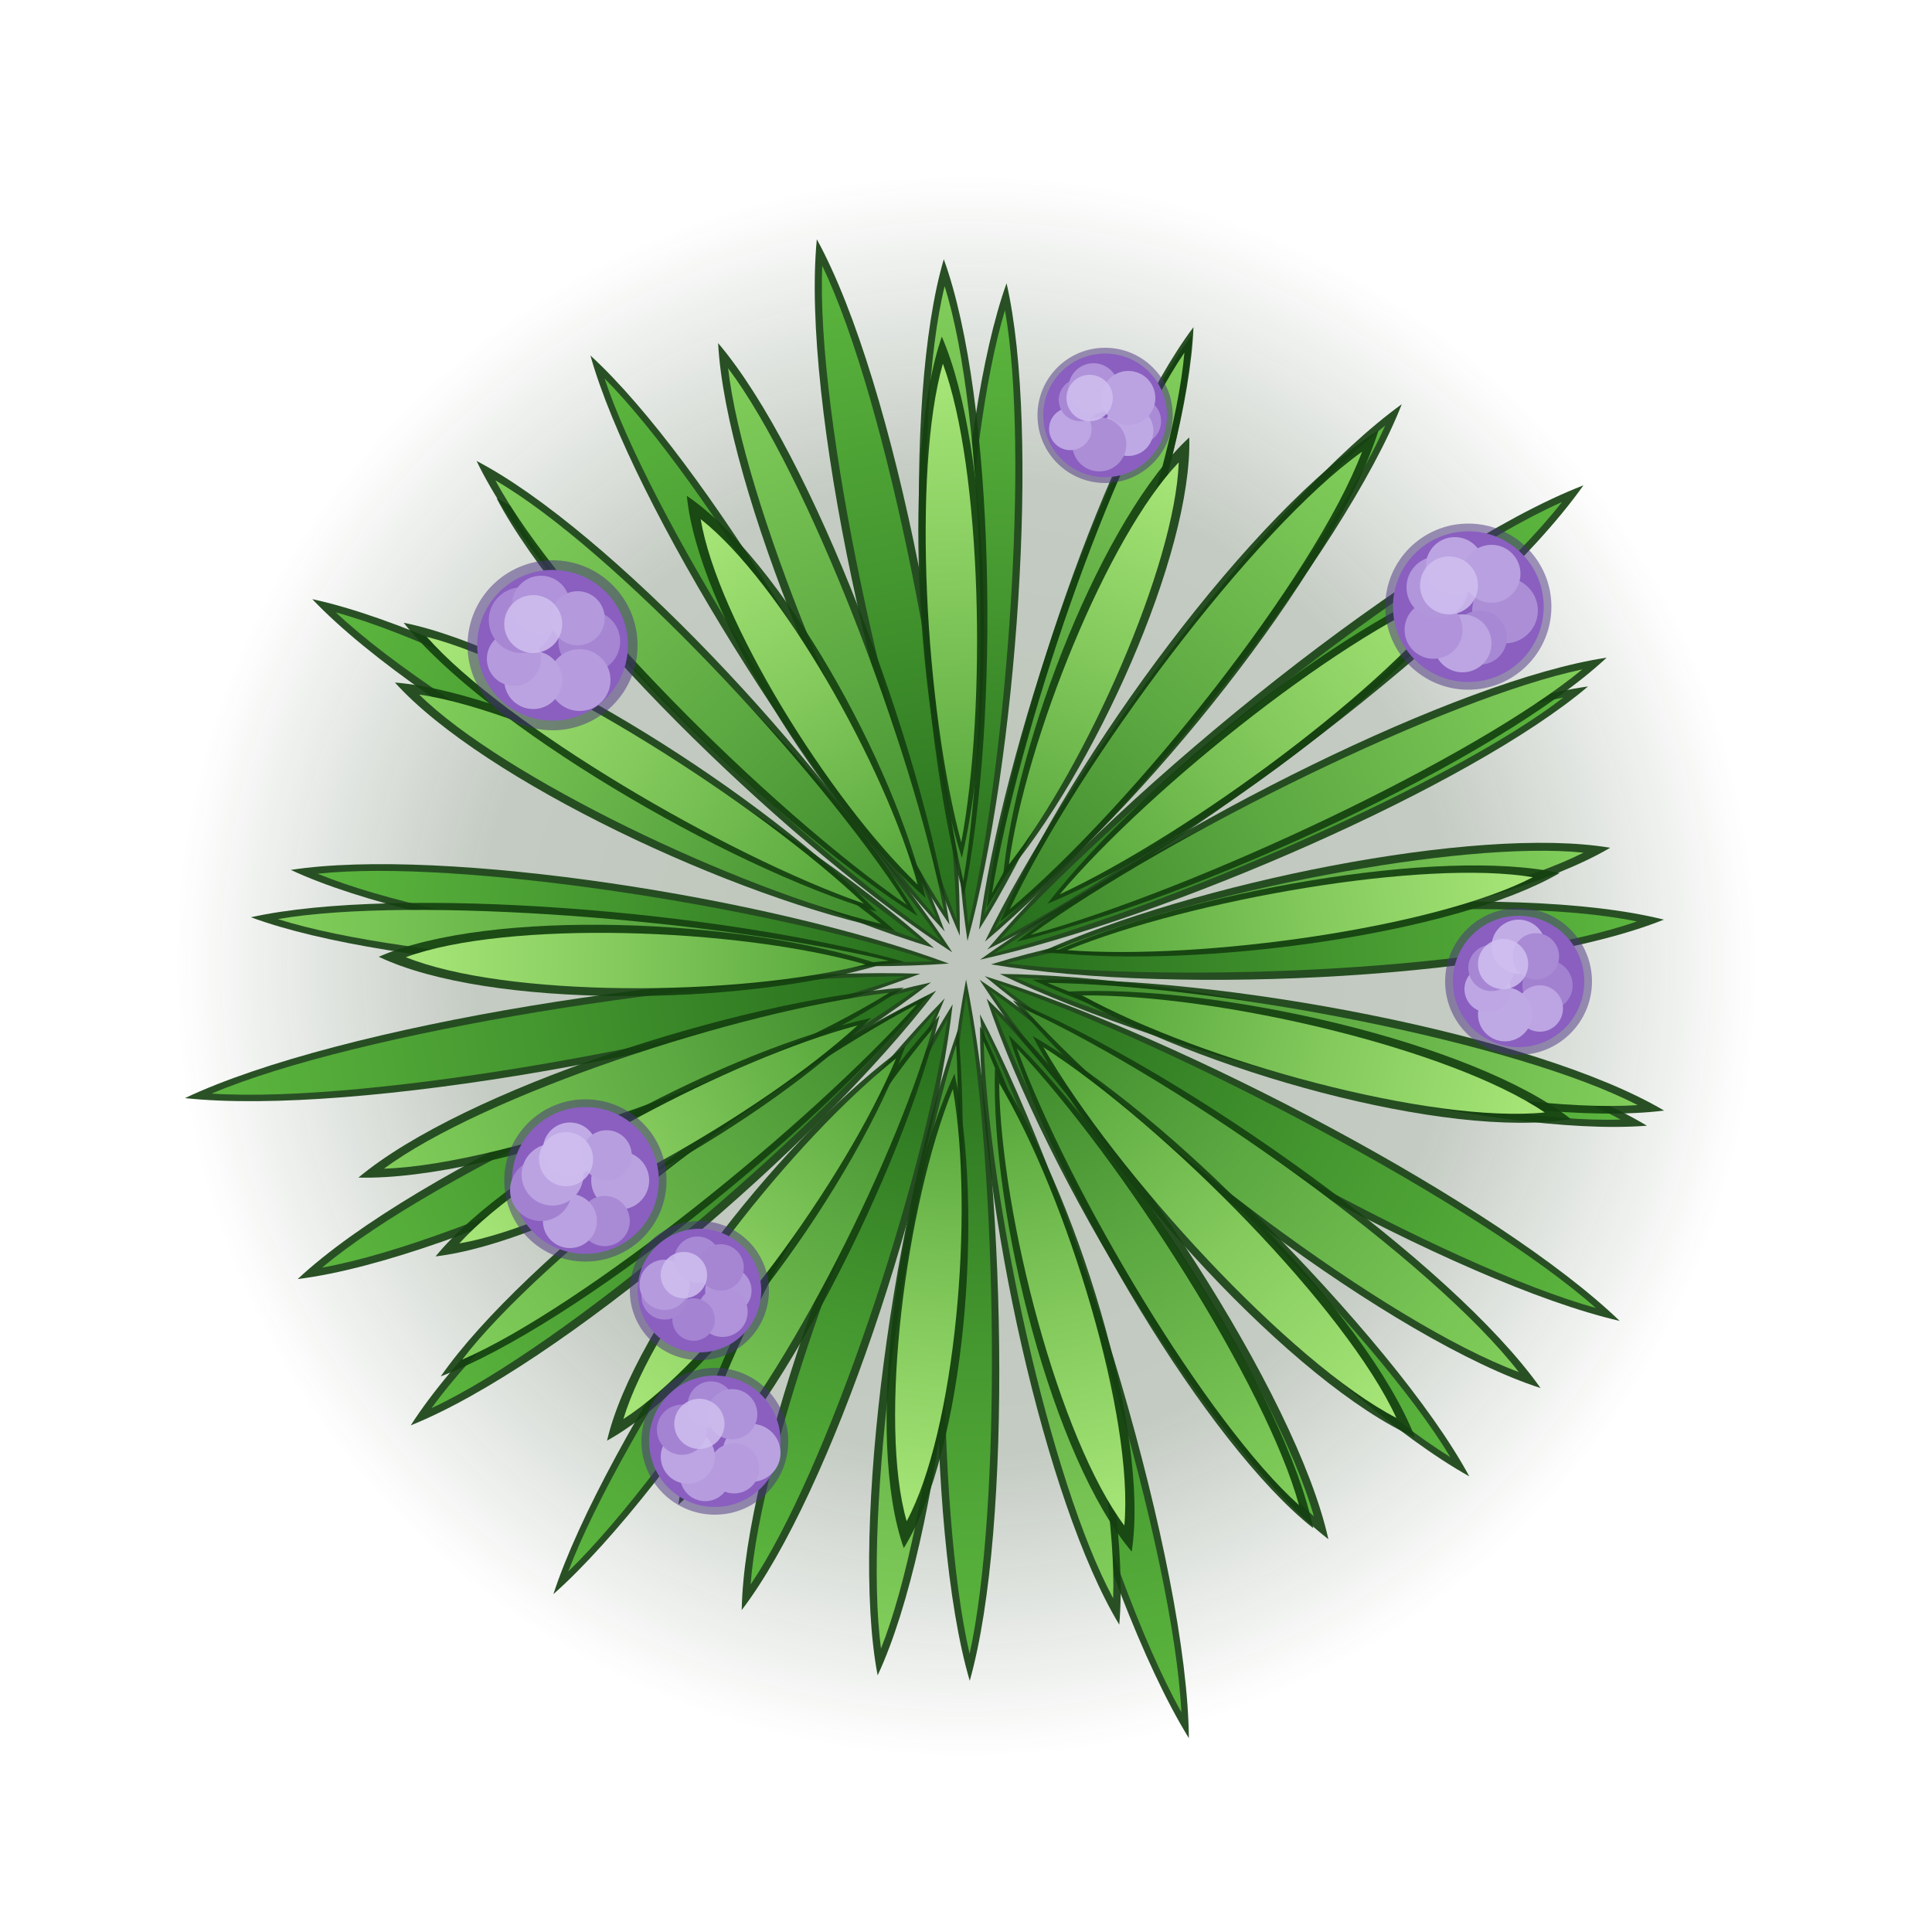
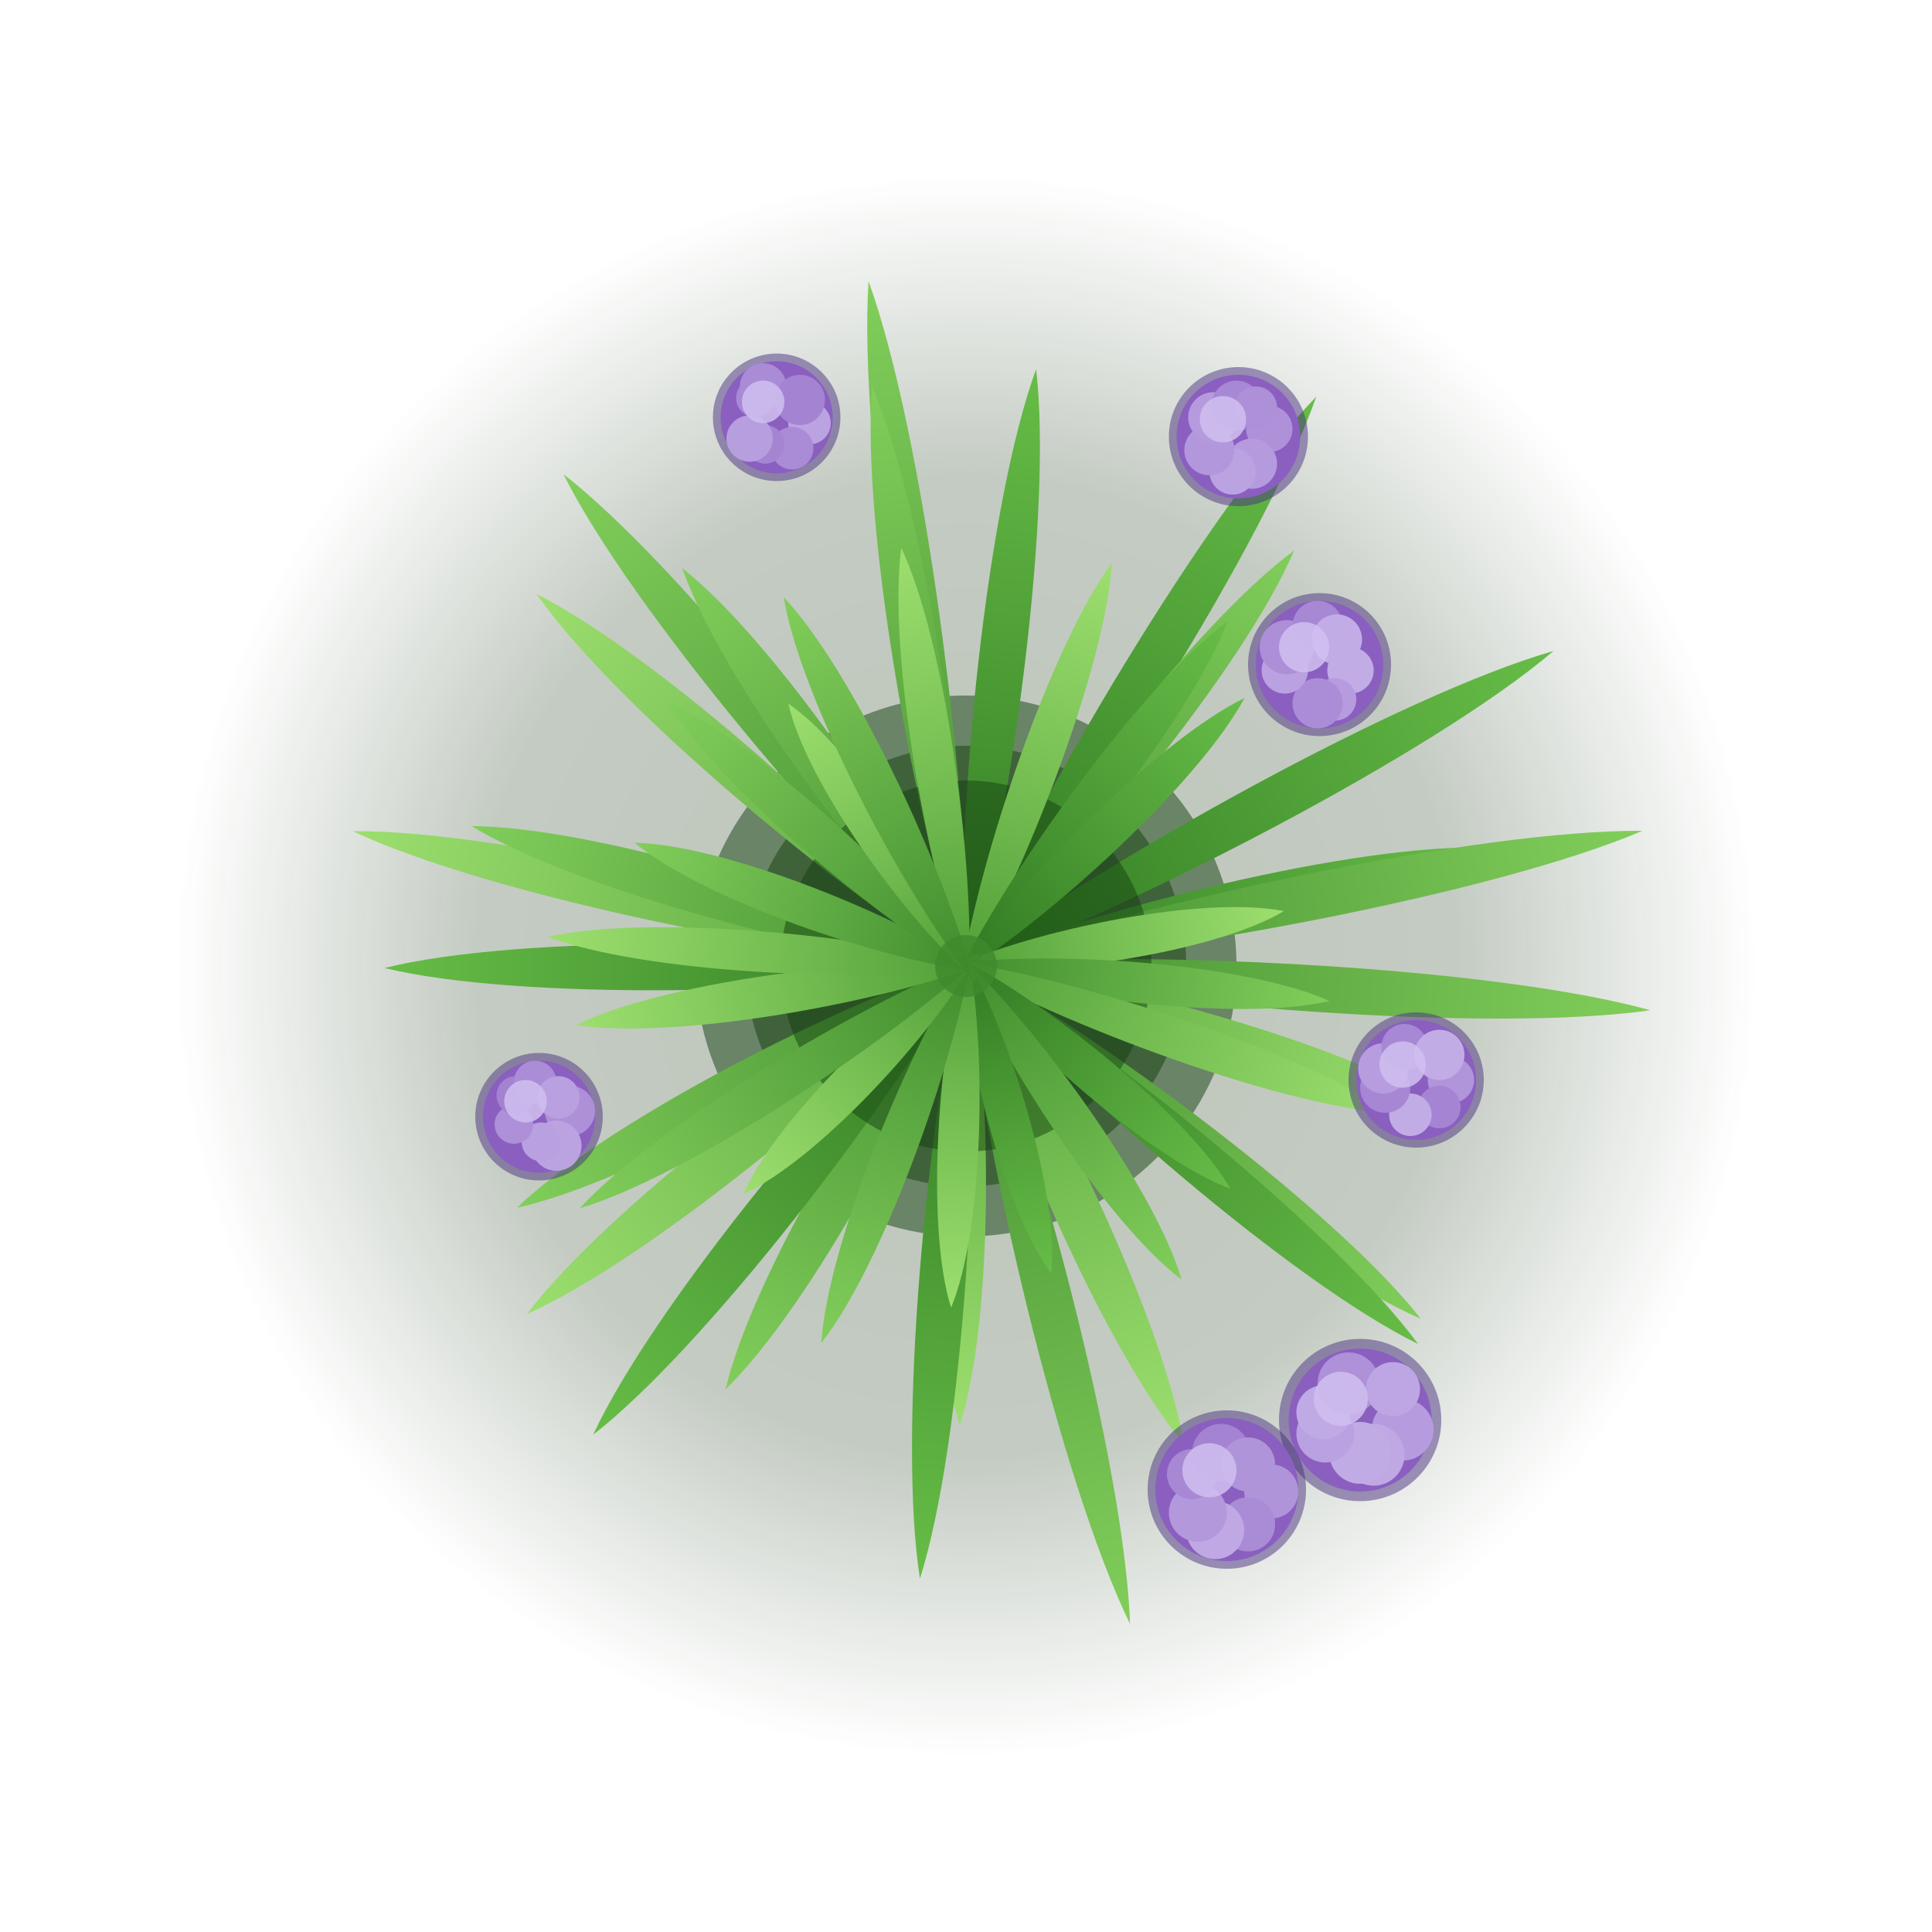
<svg xmlns="http://www.w3.org/2000/svg" viewBox="0 0 100 100">
  <defs>
    <radialGradient id="c6_shadow" cx="50%" cy="50%" r="50%">
      <stop offset="0%" stop-color="#12300d" stop-opacity="0.28" />
      <stop offset="62%" stop-color="#12300d" stop-opacity="0.25" />
      <stop offset="100%" stop-color="#12300d" stop-opacity="0" />
    </radialGradient>
    <linearGradient id="c6_r0" x1="0" y1="0" x2="0" y2="1">
-       <stop offset="0%" stop-color="#5cb63e" />
-       <stop offset="48%" stop-color="#44962f" />
-       <stop offset="100%" stop-color="#276e1d" />
+       <stop offset="0%" stop-color="#67bd47" />
+       <stop offset="48%" stop-color="#4d9d36" />
+       <stop offset="100%" stop-color="#2e7621" />
    </linearGradient>
    <linearGradient id="c6_r1" x1="0" y1="0" x2="0" y2="1">
      <stop offset="0%" stop-color="#82ce5b" />
      <stop offset="48%" stop-color="#63af46" />
      <stop offset="100%" stop-color="#3e8a2c" />
    </linearGradient>
    <linearGradient id="c6_r2" x1="0" y1="0" x2="0" y2="1">
-       <stop offset="0%" stop-color="#a8e678" />
-       <stop offset="48%" stop-color="#83c95c" />
-       <stop offset="100%" stop-color="#55a53a" />
+       <stop offset="0%" stop-color="#9ddf6f" />
+       <stop offset="48%" stop-color="#79c155" />
+       <stop offset="100%" stop-color="#4e9d36" />
    </linearGradient>
  </defs>
  <circle cx="50" cy="50" r="41.0" fill="url(#c6_shadow)" />
-   <g transform="rotate(37.8 50 50)">
-     <path d="M 50.0 13.2 C 52.3 21.0, 52.1 38.6, 50.0 48.4 C 47.9 38.6, 47.7 21.0, 50.0 13.2 Z" fill="#143f10" opacity="0.9" />
-     <path d="M 50.0 14.6 C 51.8 21.9, 51.6 38.4, 50.0 47.6 C 48.4 38.4, 48.2 21.9, 50.0 14.6 Z" fill="url(#c6_r0)" />
-   </g>
-   <g transform="rotate(52.1 50 50)">
-     <path d="M 50.0 9.5 C 52.6 18.1, 52.3 37.7, 50.0 48.6 C 47.7 37.7, 47.4 18.1, 50.0 9.5 Z" fill="#143f10" opacity="0.9" />
-     <path d="M 50.0 10.9 C 52.0 19.0, 51.8 37.5, 50.0 47.8 C 48.2 37.5, 48.0 19.0, 50.0 10.9 Z" fill="url(#c6_r0)" />
-   </g>
-   <g transform="rotate(65.8 50 50)">
-     <path d="M 50.0 14.7 C 52.2 22.3, 52.0 39.5, 50.0 49.2 C 48.0 39.5, 47.8 22.3, 50.0 14.7 Z" fill="#143f10" opacity="0.9" />
-     <path d="M 50.0 16.1 C 51.7 23.2, 51.5 39.3, 50.0 48.4 C 48.5 39.3, 48.3 23.2, 50.0 16.1 Z" fill="url(#c6_r0)" />
-   </g>
-   <g transform="rotate(86.2 50 50)">
-     <path d="M 50.0 13.8 C 52.5 21.5, 52.3 39.0, 50.0 48.7 C 47.7 39.0, 47.5 21.5, 50.0 13.8 Z" fill="#143f10" opacity="0.9" />
-     <path d="M 50.0 15.2 C 52.0 22.4, 51.7 38.8, 50.0 47.9 C 48.3 38.8, 48.0 22.4, 50.0 15.2 Z" fill="url(#c6_r0)" />
-   </g>
-   <g transform="rotate(103.2 50 50)">
-     <path d="M 50.0 13.8 C 52.4 21.3, 52.2 38.5, 50.0 48.2 C 47.8 38.5, 47.6 21.3, 50.0 13.8 Z" fill="#143f10" opacity="0.9" />
-     <path d="M 50.0 15.2 C 51.9 22.2, 51.7 38.4, 50.0 47.4 C 48.3 38.4, 48.1 22.2, 50.0 15.2 Z" fill="url(#c6_r0)" />
-   </g>
-   <g transform="rotate(118.5 50 50)">
-     <path d="M 50.0 11.5 C 52.3 19.8, 52.1 38.4, 50.0 48.9 C 47.9 38.4, 47.7 19.8, 50.0 11.5 Z" fill="#143f10" opacity="0.9" />
-     <path d="M 50.0 12.9 C 51.8 20.7, 51.6 38.3, 50.0 48.1 C 48.4 38.3, 48.2 20.7, 50.0 12.9 Z" fill="url(#c6_r0)" />
-   </g>
-   <g transform="rotate(135.4 50 50)">
-     <path d="M 50.0 12.9 C 52.3 20.8, 52.1 38.9, 50.0 49.0 C 47.9 38.9, 47.7 20.8, 50.0 12.9 Z" fill="#143f10" opacity="0.9" />
-     <path d="M 50.0 14.3 C 51.8 21.7, 51.6 38.7, 50.0 48.2 C 48.4 38.7, 48.2 21.7, 50.0 14.3 Z" fill="url(#c6_r0)" />
-   </g>
-   <g transform="rotate(147.7 50 50)">
-     <path d="M 50.0 14.9 C 52.6 22.1, 52.3 38.7, 50.0 48.0 C 47.7 38.7, 47.4 22.1, 50.0 14.9 Z" fill="#143f10" opacity="0.9" />
-     <path d="M 50.0 16.3 C 52.0 23.1, 51.8 38.5, 50.0 47.2 C 48.2 38.5, 48.0 23.1, 50.0 16.3 Z" fill="url(#c6_r0)" />
-   </g>
-   <g transform="rotate(163.9 50 50)">
-     <path d="M 50.0 8.4 C 52.4 17.0, 52.2 36.5, 50.0 47.4 C 47.8 36.5, 47.6 17.0, 50.0 8.4 Z" fill="#143f10" opacity="0.9" />
-     <path d="M 50.0 9.8 C 51.9 17.9, 51.7 36.3, 50.0 46.6 C 48.3 36.3, 48.1 17.9, 50.0 9.8 Z" fill="url(#c6_r0)" />
-   </g>
-   <g transform="rotate(179.7 50 50)">
-     <path d="M 50.0 13.0 C 52.3 21.0, 52.0 39.1, 50.0 49.3 C 48.0 39.1, 47.7 21.0, 50.0 13.0 Z" fill="#143f10" opacity="0.9" />
-     <path d="M 50.0 14.4 C 51.7 21.9, 51.6 38.9, 50.0 48.5 C 48.4 38.9, 48.3 21.9, 50.0 14.4 Z" fill="url(#c6_r0)" />
-   </g>
-   <g transform="rotate(199.2 50 50)">
-     <path d="M 50.0 14.7 C 52.4 22.0, 52.1 38.6, 50.0 47.9 C 47.9 38.6, 47.6 22.0, 50.0 14.7 Z" fill="#143f10" opacity="0.9" />
-     <path d="M 50.0 16.1 C 51.8 22.9, 51.6 38.4, 50.0 47.1 C 48.4 38.4, 48.2 22.9, 50.0 16.1 Z" fill="url(#c6_r0)" />
-   </g>
-   <g transform="rotate(213.3 50 50)">
-     <path d="M 50.0 11.1 C 52.2 19.2, 52.0 37.7, 50.0 48.0 C 48.0 37.7, 47.8 19.2, 50.0 11.1 Z" fill="#143f10" opacity="0.9" />
-     <path d="M 50.0 12.5 C 51.7 20.1, 51.5 37.5, 50.0 47.2 C 48.5 37.5, 48.3 20.1, 50.0 12.5 Z" fill="url(#c6_r0)" />
-   </g>
-   <g transform="rotate(230.4 50 50)">
-     <path d="M 50.0 12.7 C 52.5 20.5, 52.3 38.1, 50.0 48.0 C 47.7 38.1, 47.5 20.5, 50.0 12.7 Z" fill="#143f10" opacity="0.9" />
-     <path d="M 50.0 14.1 C 51.9 21.4, 51.7 37.9, 50.0 47.2 C 48.3 37.9, 48.1 21.4, 50.0 14.1 Z" fill="url(#c6_r0)" />
-   </g>
-   <g transform="rotate(244.9 50 50)">
-     <path d="M 50.0 11.8 C 52.6 19.8, 52.3 37.9, 50.0 48.0 C 47.7 37.9, 47.4 19.8, 50.0 11.8 Z" fill="#143f10" opacity="0.9" />
-     <path d="M 50.0 13.2 C 52.0 20.7, 51.8 37.7, 50.0 47.2 C 48.2 37.7, 48.0 20.7, 50.0 13.2 Z" fill="url(#c6_r0)" />
-   </g>
-   <g transform="rotate(260.4 50 50)">
-     <path d="M 50.0 9.0 C 52.4 17.5, 52.2 36.8, 50.0 47.6 C 47.8 36.8, 47.6 17.5, 50.0 9.0 Z" fill="#143f10" opacity="0.9" />
-     <path d="M 50.0 10.4 C 51.9 18.4, 51.7 36.6, 50.0 46.8 C 48.3 36.6, 48.1 18.4, 50.0 10.4 Z" fill="url(#c6_r0)" />
-   </g>
-   <g transform="rotate(278.1 50 50)">
-     <path d="M 50.0 14.7 C 52.3 22.3, 52.1 39.5, 50.0 49.1 C 47.9 39.5, 47.7 22.3, 50.0 14.7 Z" fill="#143f10" opacity="0.9" />
-     <path d="M 50.0 16.1 C 51.8 23.2, 51.6 39.3, 50.0 48.3 C 48.4 39.3, 48.2 23.2, 50.0 16.1 Z" fill="url(#c6_r0)" />
-   </g>
-   <g transform="rotate(299.3 50 50)">
-     <path d="M 50.0 11.2 C 52.5 19.3, 52.3 37.8, 50.0 48.1 C 47.7 37.8, 47.5 19.3, 50.0 11.2 Z" fill="#143f10" opacity="0.9" />
-     <path d="M 50.0 12.6 C 51.9 20.2, 51.7 37.6, 50.0 47.3 C 48.3 37.6, 48.1 20.2, 50.0 12.6 Z" fill="url(#c6_r0)" />
-   </g>
-   <g transform="rotate(314.9 50 50)">
-     <path d="M 50.0 15.7 C 52.3 23.0, 52.0 39.7, 50.0 49.0 C 48.0 39.7, 47.7 23.0, 50.0 15.7 Z" fill="#143f10" opacity="0.9" />
-     <path d="M 50.0 17.1 C 51.8 24.0, 51.6 39.5, 50.0 48.2 C 48.4 39.5, 48.2 24.0, 50.0 17.1 Z" fill="url(#c6_r0)" />
-   </g>
-   <g transform="rotate(328.4 50 50)">
-     <path d="M 50.0 12.9 C 52.2 20.6, 52.0 38.1, 50.0 47.9 C 48.0 38.1, 47.8 20.6, 50.0 12.9 Z" fill="#143f10" opacity="0.9" />
-     <path d="M 50.0 14.3 C 51.7 21.5, 51.5 37.9, 50.0 47.1 C 48.5 37.9, 48.3 21.5, 50.0 14.3 Z" fill="url(#c6_r0)" />
-   </g>
-   <g transform="rotate(348.4 50 50)">
-     <path d="M 50.0 11.6 C 52.5 19.7, 52.2 38.1, 50.0 48.4 C 47.8 38.1, 47.5 19.7, 50.0 11.6 Z" fill="#143f10" opacity="0.9" />
-     <path d="M 50.0 13.0 C 51.9 20.6, 51.7 37.9, 50.0 47.6 C 48.3 37.9, 48.1 20.6, 50.0 13.0 Z" fill="url(#c6_r0)" />
-   </g>
-   <g transform="rotate(363.4 50 50)">
-     <path d="M 50.0 14.6 C 52.2 22.1, 52.0 39.2, 50.0 48.7 C 48.0 39.2, 47.8 22.1, 50.0 14.6 Z" fill="#143f10" opacity="0.9" />
-     <path d="M 50.0 16.0 C 51.7 23.1, 51.5 39.0, 50.0 47.9 C 48.5 39.0, 48.3 23.1, 50.0 16.0 Z" fill="url(#c6_r0)" />
-   </g>
-   <g transform="rotate(379.7 50 50)">
-     <path d="M 50.0 15.3 C 52.2 22.5, 52.0 38.9, 50.0 48.0 C 48.0 38.9, 47.8 22.5, 50.0 15.3 Z" fill="#143f10" opacity="0.9" />
-     <path d="M 50.0 16.7 C 51.7 23.4, 51.5 38.7, 50.0 47.2 C 48.5 38.7, 48.3 23.4, 50.0 16.7 Z" fill="url(#c6_r0)" />
-   </g>
-   <g transform="rotate(166.9 50 50)">
-     <path d="M 50.0 15.0 C 52.3 22.0, 52.1 37.9, 50.0 46.8 C 47.9 37.9, 47.7 22.0, 50.0 15.0 Z" fill="#143f10" opacity="0.9" />
-     <path d="M 50.0 16.4 C 51.8 23.0, 51.6 37.8, 50.0 46.0 C 48.4 37.8, 48.2 23.0, 50.0 16.4 Z" fill="url(#c6_r1)" />
-   </g>
-   <g transform="rotate(187.1 50 50)">
-     <path d="M 50.0 13.0 C 52.4 20.4, 52.1 37.3, 50.0 46.7 C 47.9 37.3, 47.6 20.4, 50.0 13.0 Z" fill="#143f10" opacity="0.9" />
-     <path d="M 50.0 14.4 C 51.8 21.3, 51.6 37.1, 50.0 45.9 C 48.4 37.1, 48.2 21.3, 50.0 14.4 Z" fill="url(#c6_r1)" />
-   </g>
-   <g transform="rotate(208.1 50 50)">
-     <path d="M 50.0 18.4 C 52.4 24.7, 52.1 39.1, 50.0 47.1 C 47.9 39.1, 47.6 24.7, 50.0 18.4 Z" fill="#143f10" opacity="0.9" />
-     <path d="M 50.0 19.8 C 51.8 25.6, 51.6 38.9, 50.0 46.3 C 48.4 38.9, 48.2 25.6, 50.0 19.8 Z" fill="url(#c6_r1)" />
-   </g>
-   <g transform="rotate(232.0 50 50)">
-     <path d="M 50.0 15.5 C 52.2 22.6, 52.0 38.6, 50.0 47.6 C 48.0 38.6, 47.8 22.6, 50.0 15.5 Z" fill="#143f10" opacity="0.9" />
-     <path d="M 50.0 16.9 C 51.7 23.5, 51.5 38.4, 50.0 46.8 C 48.5 38.4, 48.3 23.5, 50.0 16.9 Z" fill="url(#c6_r1)" />
-   </g>
-   <g transform="rotate(250.8 50 50)">
-     <path d="M 50.0 16.7 C 52.5 23.3, 52.2 38.3, 50.0 46.6 C 47.8 38.3, 47.5 23.3, 50.0 16.7 Z" fill="#143f10" opacity="0.9" />
-     <path d="M 50.0 18.1 C 51.9 24.2, 51.7 38.1, 50.0 45.8 C 48.3 38.1, 48.1 24.2, 50.0 18.1 Z" fill="url(#c6_r1)" />
-   </g>
-   <g transform="rotate(273.9 50 50)">
-     <path d="M 50.0 12.9 C 52.2 20.4, 52.0 37.3, 50.0 46.8 C 48.0 37.3, 47.8 20.4, 50.0 12.9 Z" fill="#143f10" opacity="0.9" />
-     <path d="M 50.0 14.3 C 51.7 21.3, 51.5 37.1, 50.0 46.0 C 48.5 37.1, 48.3 21.3, 50.0 14.3 Z" fill="url(#c6_r1)" />
-   </g>
-   <g transform="rotate(296.4 50 50)">
-     <path d="M 50.0 17.0 C 52.5 23.3, 52.2 37.8, 50.0 45.9 C 47.8 37.8, 47.5 23.3, 50.0 17.0 Z" fill="#143f10" opacity="0.9" />
-     <path d="M 50.0 18.4 C 51.9 24.2, 51.7 37.6, 50.0 45.1 C 48.3 37.6, 48.1 24.2, 50.0 18.4 Z" fill="url(#c6_r1)" />
-   </g>
-   <g transform="rotate(315.9 50 50)">
-     <path d="M 50.0 13.6 C 52.4 20.8, 52.2 37.2, 50.0 46.4 C 47.8 37.2, 47.6 20.8, 50.0 13.6 Z" fill="#143f10" opacity="0.9" />
-     <path d="M 50.0 15.0 C 51.9 21.7, 51.7 37.0, 50.0 45.6 C 48.3 37.0, 48.1 21.7, 50.0 15.0 Z" fill="url(#c6_r1)" />
-   </g>
-   <g transform="rotate(338.3 50 50)">
-     <path d="M 50.0 15.3 C 52.4 22.4, 52.1 38.6, 50.0 47.7 C 47.9 38.6, 47.6 22.4, 50.0 15.3 Z" fill="#143f10" opacity="0.9" />
-     <path d="M 50.0 16.7 C 51.8 23.3, 51.6 38.4, 50.0 46.9 C 48.4 38.4, 48.2 23.3, 50.0 16.7 Z" fill="url(#c6_r1)" />
-   </g>
-   <g transform="rotate(358.2 50 50)">
-     <path d="M 50.0 13.4 C 52.4 20.7, 52.2 37.2, 50.0 46.4 C 47.8 37.2, 47.6 20.7, 50.0 13.4 Z" fill="#143f10" opacity="0.9" />
-     <path d="M 50.0 14.8 C 51.9 21.6, 51.7 37.0, 50.0 45.6 C 48.3 37.0, 48.1 21.6, 50.0 14.8 Z" fill="url(#c6_r1)" />
-   </g>
-   <g transform="rotate(379.6 50 50)">
-     <path d="M 50.0 14.9 C 52.2 21.9, 52.0 37.9, 50.0 46.8 C 48.0 37.9, 47.8 21.9, 50.0 14.9 Z" fill="#143f10" opacity="0.9" />
-     <path d="M 50.0 16.3 C 51.7 22.8, 51.5 37.7, 50.0 46.0 C 48.5 37.7, 48.3 22.8, 50.0 16.3 Z" fill="url(#c6_r1)" />
-   </g>
-   <g transform="rotate(397.6 50 50)">
-     <path d="M 50.0 15.0 C 52.6 22.1, 52.3 38.1, 50.0 47.1 C 47.7 38.1, 47.4 22.1, 50.0 15.0 Z" fill="#143f10" opacity="0.9" />
-     <path d="M 50.0 16.4 C 52.0 23.0, 51.8 38.0, 50.0 46.3 C 48.2 38.0, 48.0 23.0, 50.0 16.4 Z" fill="url(#c6_r1)" />
-   </g>
-   <g transform="rotate(424.3 50 50)">
-     <path d="M 50.0 13.2 C 52.3 20.6, 52.0 37.6, 50.0 47.1 C 48.0 37.6, 47.7 20.6, 50.0 13.2 Z" fill="#143f10" opacity="0.9" />
-     <path d="M 50.0 14.6 C 51.7 21.5, 51.6 37.4, 50.0 46.3 C 48.4 37.4, 48.3 21.5, 50.0 14.6 Z" fill="url(#c6_r1)" />
-   </g>
-   <g transform="rotate(439.6 50 50)">
-     <path d="M 50.0 16.1 C 52.4 22.7, 52.1 37.7, 50.0 46.1 C 47.9 37.7, 47.6 22.7, 50.0 16.1 Z" fill="#143f10" opacity="0.9" />
-     <path d="M 50.0 17.5 C 51.8 23.7, 51.6 37.5, 50.0 45.3 C 48.4 37.5, 48.2 23.7, 50.0 17.5 Z" fill="url(#c6_r1)" />
-   </g>
-   <g transform="rotate(461.7 50 50)">
-     <path d="M 50.0 13.1 C 52.5 20.4, 52.2 37.1, 50.0 46.5 C 47.8 37.1, 47.5 20.4, 50.0 13.1 Z" fill="#143f10" opacity="0.9" />
-     <path d="M 50.0 14.5 C 51.9 21.3, 51.7 36.9, 50.0 45.7 C 48.3 36.9, 48.1 21.3, 50.0 14.5 Z" fill="url(#c6_r1)" />
-   </g>
-   <g transform="rotate(486.3 50 50)">
-     <path d="M 50.0 13.1 C 52.5 20.6, 52.3 37.5, 50.0 47.0 C 47.7 37.5, 47.5 20.6, 50.0 13.1 Z" fill="#143f10" opacity="0.9" />
-     <path d="M 50.0 14.5 C 52.0 21.5, 51.8 37.3, 50.0 46.2 C 48.2 37.3, 48.0 21.5, 50.0 14.5 Z" fill="url(#c6_r1)" />
-   </g>
-   <g transform="rotate(508.3 50 50)">
-     <path d="M 50.0 15.8 C 52.4 22.4, 52.1 37.4, 50.0 45.8 C 47.9 37.4, 47.6 22.4, 50.0 15.8 Z" fill="#143f10" opacity="0.9" />
-     <path d="M 50.0 17.2 C 51.8 23.3, 51.6 37.2, 50.0 45.0 C 48.4 37.2, 48.2 23.3, 50.0 17.2 Z" fill="url(#c6_r1)" />
-   </g>
-   <g transform="rotate(329.3 50 50)">
-     <path d="M 50.0 21.7 C 52.5 27.0, 52.2 39.1, 50.0 45.9 C 47.8 39.1, 47.5 27.0, 50.0 21.7 Z" fill="#143f10" opacity="0.9" />
-     <path d="M 50.0 23.1 C 51.9 28.0, 51.7 38.9, 50.0 45.1 C 48.3 38.9, 48.1 28.0, 50.0 23.1 Z" fill="url(#c6_r2)" />
-   </g>
-   <g transform="rotate(357.8 50 50)">
-     <path d="M 50.0 17.4 C 52.3 23.3, 52.1 36.8, 50.0 44.4 C 47.9 36.8, 47.7 23.3, 50.0 17.4 Z" fill="#143f10" opacity="0.9" />
-     <path d="M 50.0 18.8 C 51.8 24.3, 51.6 36.6, 50.0 43.6 C 48.4 36.6, 48.2 24.3, 50.0 18.8 Z" fill="url(#c6_r2)" />
-   </g>
-   <g transform="rotate(382.9 50 50)">
-     <path d="M 50.0 20.3 C 52.5 25.8, 52.2 38.2, 50.0 45.1 C 47.8 38.2, 47.5 25.8, 50.0 20.3 Z" fill="#143f10" opacity="0.9" />
-     <path d="M 50.0 21.7 C 51.9 26.7, 51.7 38.0, 50.0 44.3 C 48.3 38.0, 48.1 26.7, 50.0 21.7 Z" fill="url(#c6_r2)" />
-   </g>
-   <g transform="rotate(412.6 50 50)">
-     <path d="M 50.0 16.5 C 52.3 22.7, 52.1 36.8, 50.0 44.7 C 47.9 36.8, 47.7 22.7, 50.0 16.5 Z" fill="#143f10" opacity="0.9" />
-     <path d="M 50.0 17.9 C 51.8 23.6, 51.6 36.6, 50.0 43.9 C 48.4 36.6, 48.2 23.6, 50.0 17.9 Z" fill="url(#c6_r2)" />
-   </g>
-   <g transform="rotate(441.1 50 50)">
-     <path d="M 50.0 18.9 C 52.3 24.8, 52.0 38.1, 50.0 45.5 C 48.0 38.1, 47.7 24.8, 50.0 18.9 Z" fill="#143f10" opacity="0.9" />
-     <path d="M 50.0 20.3 C 51.8 25.7, 51.6 37.9, 50.0 44.7 C 48.4 37.9, 48.2 25.7, 50.0 20.3 Z" fill="url(#c6_r2)" />
-   </g>
-   <g transform="rotate(464.2 50 50)">
-     <path d="M 50.0 17.7 C 52.6 23.6, 52.3 37.1, 50.0 44.6 C 47.7 37.1, 47.4 23.6, 50.0 17.7 Z" fill="#143f10" opacity="0.9" />
-     <path d="M 50.0 19.1 C 52.0 24.6, 51.8 36.9, 50.0 43.8 C 48.2 36.9, 48.0 24.6, 50.0 19.1 Z" fill="url(#c6_r2)" />
-   </g>
-   <g transform="rotate(496.4 50 50)">
-     <path d="M 50.0 16.3 C 52.6 22.6, 52.3 37.0, 50.0 45.0 C 47.7 37.0, 47.4 22.6, 50.0 16.3 Z" fill="#143f10" opacity="0.9" />
-     <path d="M 50.0 17.7 C 52.0 23.5, 51.8 36.8, 50.0 44.2 C 48.2 36.8, 48.0 23.5, 50.0 17.7 Z" fill="url(#c6_r2)" />
-   </g>
-   <g transform="rotate(524.2 50 50)">
-     <path d="M 50.0 18.5 C 52.6 24.2, 52.3 37.2, 50.0 44.5 C 47.7 37.2, 47.4 24.2, 50.0 18.5 Z" fill="#143f10" opacity="0.9" />
-     <path d="M 50.0 19.9 C 52.0 25.1, 51.8 37.0, 50.0 43.7 C 48.2 37.0, 48.0 25.1, 50.0 19.9 Z" fill="url(#c6_r2)" />
-   </g>
-   <g transform="rotate(546.1 50 50)">
-     <path d="M 50.0 19.7 C 52.6 25.1, 52.3 37.5, 50.0 44.4 C 47.7 37.5, 47.4 25.1, 50.0 19.7 Z" fill="#143f10" opacity="0.9" />
-     <path d="M 50.0 21.1 C 52.0 26.0, 51.8 37.3, 50.0 43.6 C 48.2 37.3, 48.0 26.0, 50.0 21.1 Z" fill="url(#c6_r2)" />
-   </g>
-   <g transform="rotate(577.1 50 50)">
-     <path d="M 50.0 19.2 C 52.5 24.8, 52.2 37.6, 50.0 44.8 C 47.8 37.6, 47.5 24.8, 50.0 19.2 Z" fill="#143f10" opacity="0.9" />
-     <path d="M 50.0 20.6 C 51.9 25.7, 51.7 37.4, 50.0 44.0 C 48.3 37.4, 48.1 25.7, 50.0 20.6 Z" fill="url(#c6_r2)" />
-   </g>
-   <g transform="rotate(601.3 50 50)">
-     <path d="M 50.0 18.7 C 52.3 24.4, 52.1 37.2, 50.0 44.4 C 47.9 37.2, 47.7 24.4, 50.0 18.7 Z" fill="#143f10" opacity="0.9" />
-     <path d="M 50.0 20.1 C 51.8 25.3, 51.6 37.1, 50.0 43.6 C 48.4 37.1, 48.2 25.3, 50.0 20.1 Z" fill="url(#c6_r2)" />
-   </g>
-   <g transform="rotate(630.9 50 50)">
-     <path d="M 50.0 19.6 C 52.6 25.3, 52.3 38.3, 50.0 45.6 C 47.7 38.3, 47.4 25.3, 50.0 19.6 Z" fill="#143f10" opacity="0.9" />
-     <path d="M 50.0 21.0 C 52.0 26.2, 51.8 38.1, 50.0 44.8 C 48.2 38.1, 48.0 26.2, 50.0 21.0 Z" fill="url(#c6_r2)" />
-   </g>
-   <g transform="rotate(661.4 50 50)">
-     <path d="M 50.0 15.9 C 52.3 22.2, 52.1 36.6, 50.0 44.6 C 47.9 36.6, 47.7 22.2, 50.0 15.9 Z" fill="#143f10" opacity="0.9" />
-     <path d="M 50.0 17.3 C 51.8 23.1, 51.6 36.4, 50.0 43.8 C 48.4 36.4, 48.2 23.1, 50.0 17.3 Z" fill="url(#c6_r2)" />
-   </g>
-   <circle cx="30.3" cy="61.1" r="4.2" fill="#4a2f80" opacity="0.5" />
-   <circle cx="30.3" cy="61.1" r="3.8" fill="#8a5fc0" />
-   <circle cx="32.1" cy="61.1" r="1.5" fill="#baa2e1" />
-   <circle cx="31.3" cy="63.2" r="1.3" fill="#a98ad5" />
-   <circle cx="29.5" cy="63.2" r="1.4" fill="#baa1e1" />
-   <circle cx="28.0" cy="61.6" r="1.6" fill="#a381d1" />
-   <circle cx="28.6" cy="60.8" r="1.6" fill="#bba3e2" />
-   <circle cx="29.5" cy="59.5" r="1.4" fill="#c1abe6" />
-   <circle cx="31.4" cy="59.8" r="1.3" fill="#b79edf" />
-   <circle cx="29.3" cy="60.0" r="1.4" fill="#d0c0f0" opacity="0.85" />
-   <circle cx="28.6" cy="33.4" r="4.4" fill="#4a2f80" opacity="0.5" />
-   <circle cx="28.6" cy="33.4" r="3.9" fill="#8a5fc0" />
-   <circle cx="30.5" cy="33.2" r="1.6" fill="#a686d3" />
-   <circle cx="30.0" cy="35.2" r="1.6" fill="#b69cde" />
-   <circle cx="27.6" cy="35.2" r="1.5" fill="#bba3e1" />
-   <circle cx="26.6" cy="34.1" r="1.4" fill="#b59add" />
-   <circle cx="27.0" cy="32.1" r="1.7" fill="#a787d4" />
-   <circle cx="28.0" cy="31.3" r="1.5" fill="#b093da" />
-   <circle cx="29.9" cy="32.0" r="1.4" fill="#b499dd" />
-   <circle cx="27.6" cy="32.3" r="1.5" fill="#d0c0f0" opacity="0.85" />
-   <circle cx="78.6" cy="50.8" r="3.8" fill="#4a2f80" opacity="0.5" />
-   <circle cx="78.6" cy="50.8" r="3.4" fill="#8a5fc0" />
-   <circle cx="80.1" cy="51.0" r="1.3" fill="#a381d1" />
-   <circle cx="79.7" cy="52.2" r="1.2" fill="#bda5e3" />
-   <circle cx="77.9" cy="52.5" r="1.4" fill="#bfa9e4" />
-   <circle cx="77.0" cy="51.2" r="1.2" fill="#bda6e3" />
-   <circle cx="77.2" cy="50.1" r="1.2" fill="#a787d4" />
-   <circle cx="78.6" cy="49.0" r="1.4" fill="#c2ace6" />
-   <circle cx="79.5" cy="49.5" r="1.2" fill="#a98ad5" />
-   <circle cx="77.8" cy="49.9" r="1.3" fill="#d0c0f0" opacity="0.85" />
-   <circle cx="76.0" cy="31.4" r="4.3" fill="#4a2f80" opacity="0.5" />
-   <circle cx="76.0" cy="31.4" r="3.9" fill="#8a5fc0" />
-   <circle cx="77.9" cy="31.6" r="1.7" fill="#ac8ed7" />
-   <circle cx="76.6" cy="33.0" r="1.4" fill="#a788d4" />
-   <circle cx="75.7" cy="33.3" r="1.5" fill="#bca5e2" />
-   <circle cx="74.2" cy="32.6" r="1.5" fill="#b093da" />
-   <circle cx="74.4" cy="30.4" r="1.6" fill="#b296db" />
-   <circle cx="75.3" cy="29.3" r="1.5" fill="#bca4e2" />
-   <circle cx="77.2" cy="29.7" r="1.5" fill="#b9a0e0" />
-   <circle cx="75.0" cy="30.3" r="1.5" fill="#d0c0f0" opacity="0.85" />
-   <circle cx="36.2" cy="66.8" r="3.6" fill="#4a2f80" opacity="0.5" />
-   <circle cx="36.2" cy="66.8" r="3.2" fill="#8a5fc0" />
-   <circle cx="37.7" cy="66.8" r="1.2" fill="#b296db" />
-   <circle cx="37.4" cy="67.9" r="1.3" fill="#b093da" />
-   <circle cx="35.9" cy="68.3" r="1.1" fill="#a483d2" />
-   <circle cx="34.4" cy="67.1" r="1.2" fill="#a686d3" />
-   <circle cx="34.4" cy="66.5" r="1.3" fill="#b59bde" />
-   <circle cx="36.1" cy="65.2" r="1.2" fill="#a788d4" />
-   <circle cx="37.3" cy="65.6" r="1.2" fill="#a686d3" />
-   <circle cx="35.4" cy="66.0" r="1.2" fill="#d0c0f0" opacity="0.85" />
-   <circle cx="57.2" cy="21.5" r="3.5" fill="#4a2f80" opacity="0.5" />
-   <circle cx="57.2" cy="21.5" r="3.2" fill="#8a5fc0" />
-   <circle cx="58.9" cy="21.8" r="1.2" fill="#aa8bd6" />
-   <circle cx="58.4" cy="22.3" r="1.3" fill="#bfa9e5" />
-   <circle cx="56.9" cy="23.0" r="1.4" fill="#ac8ed7" />
-   <circle cx="55.4" cy="22.2" r="1.1" fill="#bda6e3" />
-   <circle cx="55.9" cy="20.7" r="1.1" fill="#a888d4" />
-   <circle cx="56.6" cy="20.1" r="1.3" fill="#af92d9" />
-   <circle cx="58.4" cy="20.6" r="1.4" fill="#bba3e2" />
-   <circle cx="56.4" cy="20.6" r="1.2" fill="#d0c0f0" opacity="0.85" />
-   <circle cx="37.0" cy="74.6" r="3.8" fill="#4a2f80" opacity="0.5" />
-   <circle cx="37.0" cy="74.6" r="3.4" fill="#8a5fc0" />
-   <circle cx="38.9" cy="75.2" r="1.5" fill="#baa2e1" />
-   <circle cx="38.0" cy="76.0" r="1.3" fill="#b69bde" />
-   <circle cx="36.5" cy="76.4" r="1.3" fill="#b69cde" />
-   <circle cx="35.6" cy="75.4" r="1.4" fill="#bca5e2" />
-   <circle cx="35.3" cy="74.0" r="1.3" fill="#a483d2" />
-   <circle cx="36.8" cy="72.7" r="1.2" fill="#a889d5" />
-   <circle cx="37.9" cy="73.2" r="1.3" fill="#af93da" />
-   <circle cx="36.2" cy="73.7" r="1.3" fill="#d0c0f0" opacity="0.85" />
+   <circle cx="50" cy="50" r="11.4" fill="#143f10" opacity="0.5" />
+   <circle cx="50.0" cy="50.0" r="14.0" fill="#143f10" opacity="0.5" />
+   <g transform="rotate(-8.1 50.0 50.0)">
+     <path d="M 50.0 14.2 C 51.7 22.3, 51.5 40.7, 50.0 51.0 C 48.5 40.7, 48.3 22.3, 50.0 14.2 Z" fill="url(#c6_r1)" />
+   </g>
+   <g transform="rotate(6.7 50.0 50.0)">
+     <path d="M 50.0 18.9 C 51.7 26.0, 51.5 42.0, 50.0 51.0 C 48.5 42.0, 48.3 26.0, 50.0 18.9 Z" fill="url(#c6_r0)" />
+   </g>
+   <g transform="rotate(31.6 50.0 50.0)">
+     <path d="M 50.0 15.4 C 51.7 23.2, 51.5 41.0, 50.0 51.0 C 48.5 41.0, 48.3 23.2, 50.0 15.4 Z" fill="url(#c6_r0)" />
+   </g>
+   <g transform="rotate(38.3 50.0 50.0)">
+     <path d="M 50.0 22.6 C 51.7 28.8, 51.5 43.0, 50.0 51.0 C 48.5 43.0, 48.3 28.8, 50.0 22.6 Z" fill="url(#c6_r1)" />
+   </g>
+   <g transform="rotate(61.8 50.0 50.0)">
+     <path d="M 50.0 15.5 C 51.7 23.3, 51.5 41.1, 50.0 51.0 C 48.5 41.1, 48.3 23.3, 50.0 15.5 Z" fill="url(#c6_r0)" />
+   </g>
+   <g transform="rotate(77.2 50.0 50.0)">
+     <path d="M 50.0 22.4 C 51.7 28.7, 51.5 43.0, 50.0 51.0 C 48.5 43.0, 48.3 28.7, 50.0 22.4 Z" fill="url(#c6_r0)" />
+   </g>
+   <g transform="rotate(78.7 50.0 50.0)">
+     <path d="M 50.0 14.3 C 51.7 22.4, 51.5 40.7, 50.0 51.0 C 48.5 40.7, 48.3 22.4, 50.0 14.3 Z" fill="url(#c6_r1)" />
+   </g>
+   <g transform="rotate(93.7 50.0 50.0)">
+     <path d="M 50.0 14.5 C 51.7 22.6, 51.5 40.8, 50.0 51.0 C 48.5 40.8, 48.3 22.6, 50.0 14.5 Z" fill="url(#c6_r1)" />
+   </g>
+   <g transform="rotate(106.4 50.0 50.0)">
+     <path d="M 50.0 24.2 C 51.7 30.1, 51.5 43.5, 50.0 51.0 C 48.5 43.5, 48.3 30.1, 50.0 24.2 Z" fill="url(#c6_r2)" />
+   </g>
+   <g transform="rotate(127.8 50.0 50.0)">
+     <path d="M 50.0 20.2 C 51.7 26.9, 51.5 42.4, 50.0 51.0 C 48.5 42.4, 48.3 26.9, 50.0 20.2 Z" fill="url(#c6_r1)" />
+   </g>
+   <g transform="rotate(129.9 50.0 50.0)">
+     <path d="M 50.0 19.5 C 51.7 26.4, 51.5 42.2, 50.0 51.0 C 48.5 42.2, 48.3 26.4, 50.0 19.5 Z" fill="url(#c6_r0)" />
+   </g>
+   <g transform="rotate(155.5 50.0 50.0)">
+     <path d="M 50.0 22.8 C 51.7 29.0, 51.5 43.1, 50.0 51.0 C 48.5 43.1, 48.3 29.0, 50.0 22.8 Z" fill="url(#c6_r2)" />
+   </g>
+   <g transform="rotate(166.0 50.0 50.0)">
+     <path d="M 50.0 14.9 C 51.7 22.9, 51.5 40.9, 50.0 51.0 C 48.5 40.9, 48.3 22.9, 50.0 14.9 Z" fill="url(#c6_r1)" />
+   </g>
+   <g transform="rotate(180.8 50.0 50.0)">
+     <path d="M 50.0 26.2 C 51.7 31.7, 51.5 44.1, 50.0 51.0 C 48.5 44.1, 48.3 31.7, 50.0 26.2 Z" fill="url(#c6_r2)" />
+   </g>
+   <g transform="rotate(184.3 50.0 50.0)">
+     <path d="M 50.0 18.2 C 51.7 25.4, 51.5 41.8, 50.0 51.0 C 48.5 41.8, 48.3 25.4, 50.0 18.2 Z" fill="url(#c6_r0)" />
+   </g>
+   <g transform="rotate(209.6 50.0 50.0)">
+     <path d="M 50.0 24.8 C 51.7 30.6, 51.5 43.7, 50.0 51.0 C 48.5 43.7, 48.3 30.6, 50.0 24.8 Z" fill="url(#c6_r1)" />
+   </g>
+   <g transform="rotate(218.5 50.0 50.0)">
+     <path d="M 50.0 19.0 C 51.7 26.0, 51.5 42.0, 50.0 51.0 C 48.5 42.0, 48.3 26.0, 50.0 19.0 Z" fill="url(#c6_r0)" />
+   </g>
+   <g transform="rotate(231.6 50.0 50.0)">
+     <path d="M 50.0 21.0 C 51.7 27.6, 51.5 42.6, 50.0 51.0 C 48.5 42.6, 48.3 27.6, 50.0 21.0 Z" fill="url(#c6_r2)" />
+   </g>
+   <g transform="rotate(241.7 50.0 50.0)">
+     <path d="M 50.0 23.6 C 51.7 29.6, 51.5 43.3, 50.0 51.0 C 48.5 43.3, 48.3 29.6, 50.0 23.6 Z" fill="url(#c6_r1)" />
+   </g>
+   <g transform="rotate(269.8 50.0 50.0)">
+     <path d="M 50.0 19.9 C 51.7 26.8, 51.5 42.3, 50.0 51.0 C 48.5 42.3, 48.3 26.8, 50.0 19.9 Z" fill="url(#c6_r0)" />
+   </g>
+   <g transform="rotate(282.4 50.0 50.0)">
+     <path d="M 50.0 17.5 C 51.7 24.9, 51.5 41.6, 50.0 51.0 C 48.5 41.6, 48.3 24.9, 50.0 17.5 Z" fill="url(#c6_r2)" />
+   </g>
+   <g transform="rotate(285.8 50.0 50.0)">
+     <path d="M 50.0 23.4 C 51.7 29.5, 51.5 43.3, 50.0 51.0 C 48.5 43.3, 48.3 29.5, 50.0 23.4 Z" fill="url(#c6_r1)" />
+   </g>
+   <g transform="rotate(310.9 50.0 50.0)">
+     <path d="M 50.0 20.6 C 51.7 27.3, 51.5 42.5, 50.0 51.0 C 48.5 42.5, 48.3 27.3, 50.0 20.6 Z" fill="url(#c6_r2)" />
+   </g>
+   <g transform="rotate(320.7 50.0 50.0)">
+     <path d="M 50.0 17.1 C 51.7 24.6, 51.5 41.5, 50.0 51.0 C 48.5 41.5, 48.3 24.6, 50.0 17.1 Z" fill="url(#c6_r1)" />
+   </g>
+   <g transform="rotate(324.5 50.0 50.0)">
+     <path d="M 50.0 24.7 C 51.7 30.5, 51.5 43.6, 50.0 51.0 C 48.5 43.6, 48.3 30.5, 50.0 24.7 Z" fill="url(#c6_r1)" />
+   </g>
+   <g transform="rotate(350.8 50.0 50.0)">
+     <path d="M 50.0 19.6 C 51.7 26.5, 51.5 42.2, 50.0 51.0 C 48.5 42.2, 48.3 26.5, 50.0 19.6 Z" fill="url(#c6_r1)" />
+   </g>
+   <circle cx="50.0" cy="50.0" r="1.6" fill="#3e8a2c" opacity="0.8" />
+   <circle cx="50.0" cy="50.0" r="9.6" fill="#143f10" opacity="0.5" />
+   <g transform="rotate(-8.8 50.0 50.0)">
+     <path d="M 50.0 28.1 C 51.5 33.2, 51.3 44.6, 50.0 51.0 C 48.7 44.6, 48.5 33.2, 50.0 28.1 Z" fill="url(#c6_r2)" />
+   </g>
+   <g transform="rotate(19.9 50.0 50.0)">
+     <path d="M 50.0 27.8 C 51.5 32.9, 51.3 44.5, 50.0 51.0 C 48.7 44.5, 48.5 32.9, 50.0 27.8 Z" fill="url(#c6_r2)" />
+   </g>
+   <g transform="rotate(37.2 50.0 50.0)">
+     <path d="M 50.0 27.6 C 51.5 32.7, 51.3 44.4, 50.0 51.0 C 48.7 44.4, 48.5 32.7, 50.0 27.6 Z" fill="url(#c6_r0)" />
+   </g>
+   <g transform="rotate(46.1 50.0 50.0)">
+     <path d="M 50.0 30.0 C 51.5 34.6, 51.3 45.1, 50.0 51.0 C 48.7 45.1, 48.5 34.6, 50.0 30.0 Z" fill="url(#c6_r0)" />
+   </g>
+   <g transform="rotate(80.2 50.0 50.0)">
+     <path d="M 50.0 33.3 C 51.5 37.2, 51.3 46.0, 50.0 51.0 C 48.7 46.0, 48.5 37.2, 50.0 33.3 Z" fill="url(#c6_r2)" />
+   </g>
+   <g transform="rotate(95.5 50.0 50.0)">
+     <path d="M 50.0 31.1 C 51.5 35.5, 51.3 45.4, 50.0 51.0 C 48.7 45.4, 48.5 35.5, 50.0 31.1 Z" fill="url(#c6_r1)" />
+   </g>
+   <g transform="rotate(109.1 50.0 50.0)">
+     <path d="M 50.0 26.7 C 51.5 32.1, 51.3 44.2, 50.0 51.0 C 48.7 44.2, 48.5 32.1, 50.0 26.7 Z" fill="url(#c6_r2)" />
+   </g>
+   <g transform="rotate(130.1 50.0 50.0)">
+     <path d="M 50.0 32.1 C 51.5 36.3, 51.3 45.7, 50.0 51.0 C 48.7 45.7, 48.5 36.3, 50.0 32.1 Z" fill="url(#c6_r0)" />
+   </g>
+   <g transform="rotate(145.5 50.0 50.0)">
+     <path d="M 50.0 30.3 C 51.5 34.8, 51.3 45.2, 50.0 51.0 C 48.7 45.2, 48.5 34.8, 50.0 30.3 Z" fill="url(#c6_r1)" />
+   </g>
+   <g transform="rotate(164.5 50.0 50.0)">
+     <path d="M 50.0 33.5 C 51.5 37.3, 51.3 46.1, 50.0 51.0 C 48.7 46.1, 48.5 37.3, 50.0 33.5 Z" fill="url(#c6_r0)" />
+   </g>
+   <g transform="rotate(182.5 50.0 50.0)">
+     <path d="M 50.0 32.3 C 51.5 36.4, 51.3 45.8, 50.0 51.0 C 48.7 45.8, 48.5 36.4, 50.0 32.3 Z" fill="url(#c6_r2)" />
+   </g>
+   <g transform="rotate(201.0 50.0 50.0)">
+     <path d="M 50.0 29.1 C 51.5 33.9, 51.3 44.9, 50.0 51.0 C 48.7 44.9, 48.5 33.9, 50.0 29.1 Z" fill="url(#c6_r1)" />
+   </g>
+   <g transform="rotate(224.3 50.0 50.0)">
+     <path d="M 50.0 33.5 C 51.5 37.4, 51.3 46.1, 50.0 51.0 C 48.7 46.1, 48.5 37.4, 50.0 33.5 Z" fill="url(#c6_r2)" />
+   </g>
+   <g transform="rotate(237.9 50.0 50.0)">
+     <path d="M 50.0 26.4 C 51.5 31.8, 51.3 44.1, 50.0 51.0 C 48.7 44.1, 48.5 31.8, 50.0 26.4 Z" fill="url(#c6_r1)" />
+   </g>
+   <g transform="rotate(261.4 50.0 50.0)">
+     <path d="M 50.0 29.6 C 51.5 34.3, 51.3 45.0, 50.0 51.0 C 48.7 45.0, 48.5 34.3, 50.0 29.6 Z" fill="url(#c6_r2)" />
+   </g>
+   <g transform="rotate(274.0 50.0 50.0)">
+     <path d="M 50.0 28.3 C 51.5 33.3, 51.3 44.6, 50.0 51.0 C 48.7 44.6, 48.5 33.3, 50.0 28.3 Z" fill="url(#c6_r2)" />
+   </g>
+   <g transform="rotate(290.4 50.0 50.0)">
+     <path d="M 50.0 31.7 C 51.5 36.0, 51.3 45.6, 50.0 51.0 C 48.7 45.6, 48.5 36.0, 50.0 31.7 Z" fill="url(#c6_r1)" />
+   </g>
+   <g transform="rotate(311.5 50.0 50.0)">
+     <path d="M 50.0 29.4 C 51.5 34.1, 51.3 44.9, 50.0 51.0 C 48.7 44.9, 48.5 34.1, 50.0 29.4 Z" fill="url(#c6_r1)" />
+   </g>
+   <g transform="rotate(325.9 50.0 50.0)">
+     <path d="M 50.0 33.6 C 51.5 37.4, 51.3 46.1, 50.0 51.0 C 48.7 46.1, 48.5 37.4, 50.0 33.6 Z" fill="url(#c6_r2)" />
+   </g>
+   <g transform="rotate(333.7 50.0 50.0)">
+     <path d="M 50.0 28.7 C 51.5 33.6, 51.3 44.8, 50.0 51.0 C 48.7 44.8, 48.5 33.6, 50.0 28.7 Z" fill="url(#c6_r1)" />
+   </g>
+   <circle cx="50.0" cy="50.0" r="1.6" fill="#3e8a2c" opacity="0.8" />
+   <circle cx="68.3" cy="34.4" r="3.7" fill="#4a2f80" opacity="0.5" />
+   <circle cx="68.3" cy="34.4" r="3.3" fill="#8a5fc0" />
+   <circle cx="69.9" cy="34.7" r="1.2" fill="#c2ace6" />
+   <circle cx="69.1" cy="36.2" r="1.1" fill="#b69cde" />
+   <circle cx="68.2" cy="36.4" r="1.3" fill="#ab8dd7" />
+   <circle cx="66.5" cy="34.7" r="1.2" fill="#baa1e1" />
+   <circle cx="66.6" cy="33.5" r="1.4" fill="#ad8fd8" />
+   <circle cx="68.2" cy="32.4" r="1.3" fill="#a788d4" />
+   <circle cx="69.2" cy="33.1" r="1.3" fill="#c2ace6" />
+   <circle cx="67.5" cy="33.5" r="1.3" fill="#d0c0f0" opacity="0.85" />
+   <circle cx="70.4" cy="73.5" r="4.2" fill="#4a2f80" opacity="0.5" />
+   <circle cx="70.4" cy="73.5" r="3.7" fill="#8a5fc0" />
+   <circle cx="72.6" cy="74.0" r="1.6" fill="#b69cde" />
+   <circle cx="71.1" cy="75.3" r="1.6" fill="#bfa8e4" />
+   <circle cx="70.4" cy="75.2" r="1.6" fill="#c1abe5" />
+   <circle cx="68.6" cy="74.2" r="1.5" fill="#baa1e1" />
+   <circle cx="68.5" cy="73.1" r="1.4" fill="#c0aae5" />
+   <circle cx="69.8" cy="71.6" r="1.6" fill="#ae91d9" />
+   <circle cx="72.1" cy="71.9" r="1.4" fill="#bda6e3" />
+   <circle cx="69.4" cy="72.4" r="1.4" fill="#d0c0f0" opacity="0.85" />
+   <circle cx="73.3" cy="55.9" r="3.5" fill="#4a2f80" opacity="0.5" />
+   <circle cx="73.3" cy="55.9" r="3.1" fill="#8a5fc0" />
+   <circle cx="75.1" cy="55.9" r="1.2" fill="#b195da" />
+   <circle cx="74.5" cy="57.3" r="1.1" fill="#a584d3" />
+   <circle cx="73.0" cy="57.7" r="1.1" fill="#c2ace6" />
+   <circle cx="71.7" cy="56.3" r="1.3" fill="#a787d4" />
+   <circle cx="71.6" cy="55.3" r="1.3" fill="#b79ddf" />
+   <circle cx="72.7" cy="54.2" r="1.2" fill="#a788d4" />
+   <circle cx="74.5" cy="54.6" r="1.3" fill="#c2ace6" />
+   <circle cx="72.6" cy="55.1" r="1.2" fill="#d0c0f0" opacity="0.85" />
+   <circle cx="27.9" cy="57.8" r="3.3" fill="#4a2f80" opacity="0.5" />
+   <circle cx="27.9" cy="57.8" r="2.9" fill="#8a5fc0" />
+   <circle cx="29.5" cy="57.5" r="1.3" fill="#ad90d8" />
+   <circle cx="28.8" cy="59.3" r="1.3" fill="#bba3e2" />
+   <circle cx="28.0" cy="59.1" r="1.0" fill="#b9a0e0" />
+   <circle cx="26.6" cy="58.2" r="1.0" fill="#ad90d8" />
+   <circle cx="26.7" cy="56.7" r="1.0" fill="#a382d1" />
+   <circle cx="27.7" cy="56.0" r="1.1" fill="#ab8cd6" />
+   <circle cx="28.9" cy="56.8" r="1.1" fill="#b9a0e0" />
+   <circle cx="27.2" cy="57.0" r="1.1" fill="#d0c0f0" opacity="0.85" />
+   <circle cx="63.5" cy="77.1" r="4.1" fill="#4a2f80" opacity="0.5" />
+   <circle cx="63.5" cy="77.1" r="3.7" fill="#8a5fc0" />
+   <circle cx="65.8" cy="77.2" r="1.4" fill="#b094da" />
+   <circle cx="64.6" cy="78.9" r="1.4" fill="#aa8cd6" />
+   <circle cx="62.9" cy="79.2" r="1.5" fill="#bfa8e4" />
+   <circle cx="62.0" cy="78.3" r="1.5" fill="#b398dc" />
+   <circle cx="61.7" cy="76.3" r="1.3" fill="#a888d4" />
+   <circle cx="63.2" cy="75.2" r="1.5" fill="#a483d2" />
+   <circle cx="64.6" cy="75.8" r="1.4" fill="#b094da" />
+   <circle cx="62.6" cy="76.1" r="1.4" fill="#d0c0f0" opacity="0.85" />
+   <circle cx="40.2" cy="21.6" r="3.3" fill="#4a2f80" opacity="0.5" />
+   <circle cx="40.2" cy="21.6" r="2.9" fill="#8a5fc0" />
+   <circle cx="41.9" cy="21.9" r="1.1" fill="#bba3e1" />
+   <circle cx="41.0" cy="23.2" r="1.1" fill="#aa8bd6" />
+   <circle cx="39.6" cy="23.0" r="1.0" fill="#a584d2" />
+   <circle cx="38.8" cy="22.7" r="1.2" fill="#b79edf" />
+   <circle cx="39.1" cy="20.6" r="1.0" fill="#a889d5" />
+   <circle cx="39.5" cy="20.0" r="1.2" fill="#aa8cd6" />
+   <circle cx="41.4" cy="20.7" r="1.3" fill="#a483d2" />
+   <circle cx="39.5" cy="20.8" r="1.1" fill="#d0c0f0" opacity="0.85" />
+   <circle cx="64.1" cy="22.6" r="3.6" fill="#4a2f80" opacity="0.5" />
+   <circle cx="64.1" cy="22.6" r="3.2" fill="#8a5fc0" />
+   <circle cx="65.7" cy="22.2" r="1.2" fill="#ae91d9" />
+   <circle cx="64.8" cy="24.0" r="1.3" fill="#b59bde" />
+   <circle cx="63.8" cy="24.4" r="1.2" fill="#bba3e2" />
+   <circle cx="62.6" cy="23.3" r="1.3" fill="#b397dc" />
+   <circle cx="62.8" cy="21.6" r="1.3" fill="#b59bde" />
+   <circle cx="64.0" cy="21.0" r="1.3" fill="#a788d4" />
+   <circle cx="65.0" cy="21.1" r="1.1" fill="#ae90d8" />
+   <circle cx="63.3" cy="21.7" r="1.2" fill="#d0c0f0" opacity="0.85" />
</svg>
